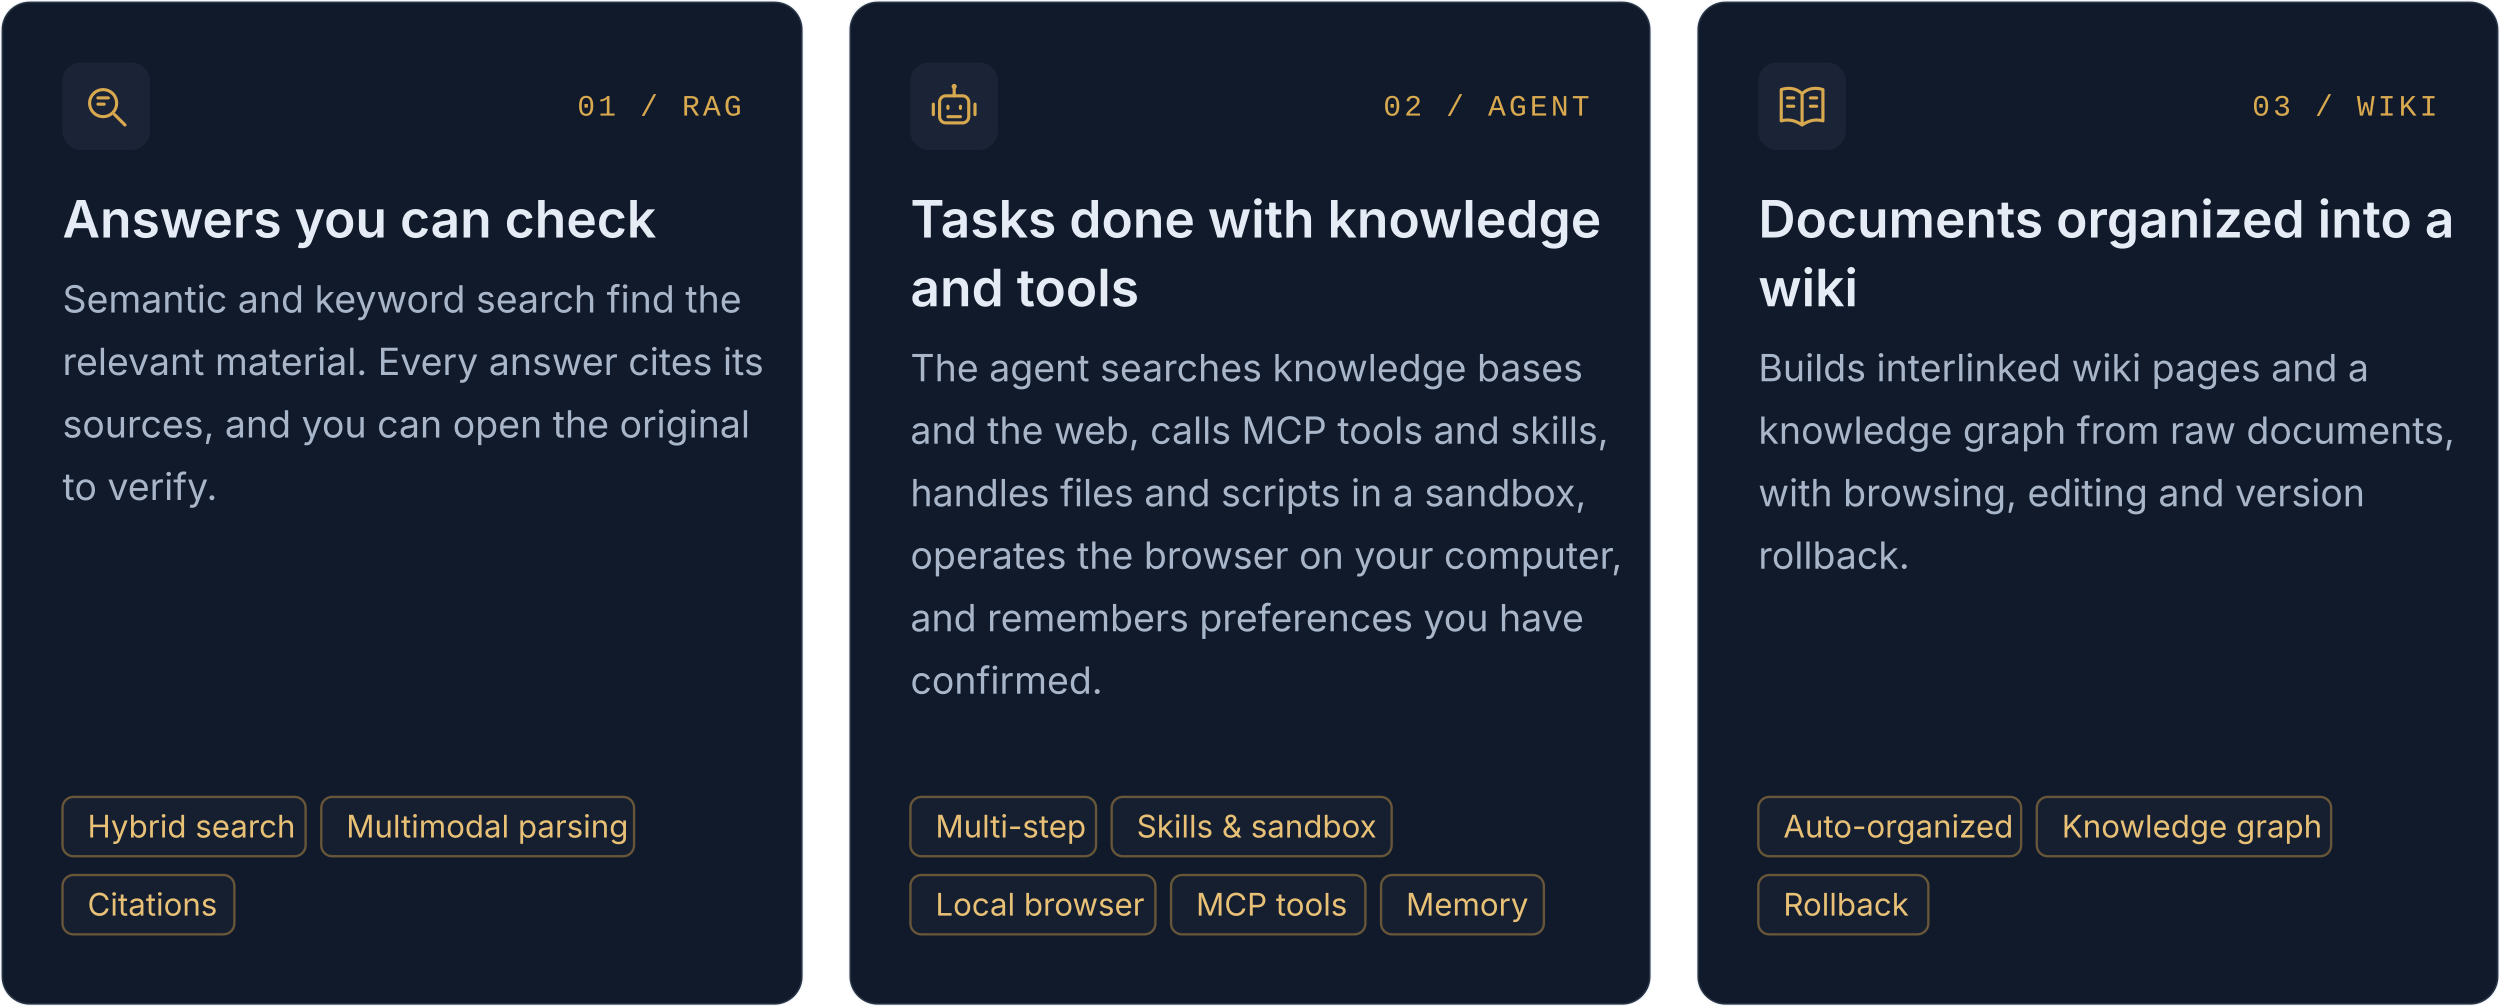
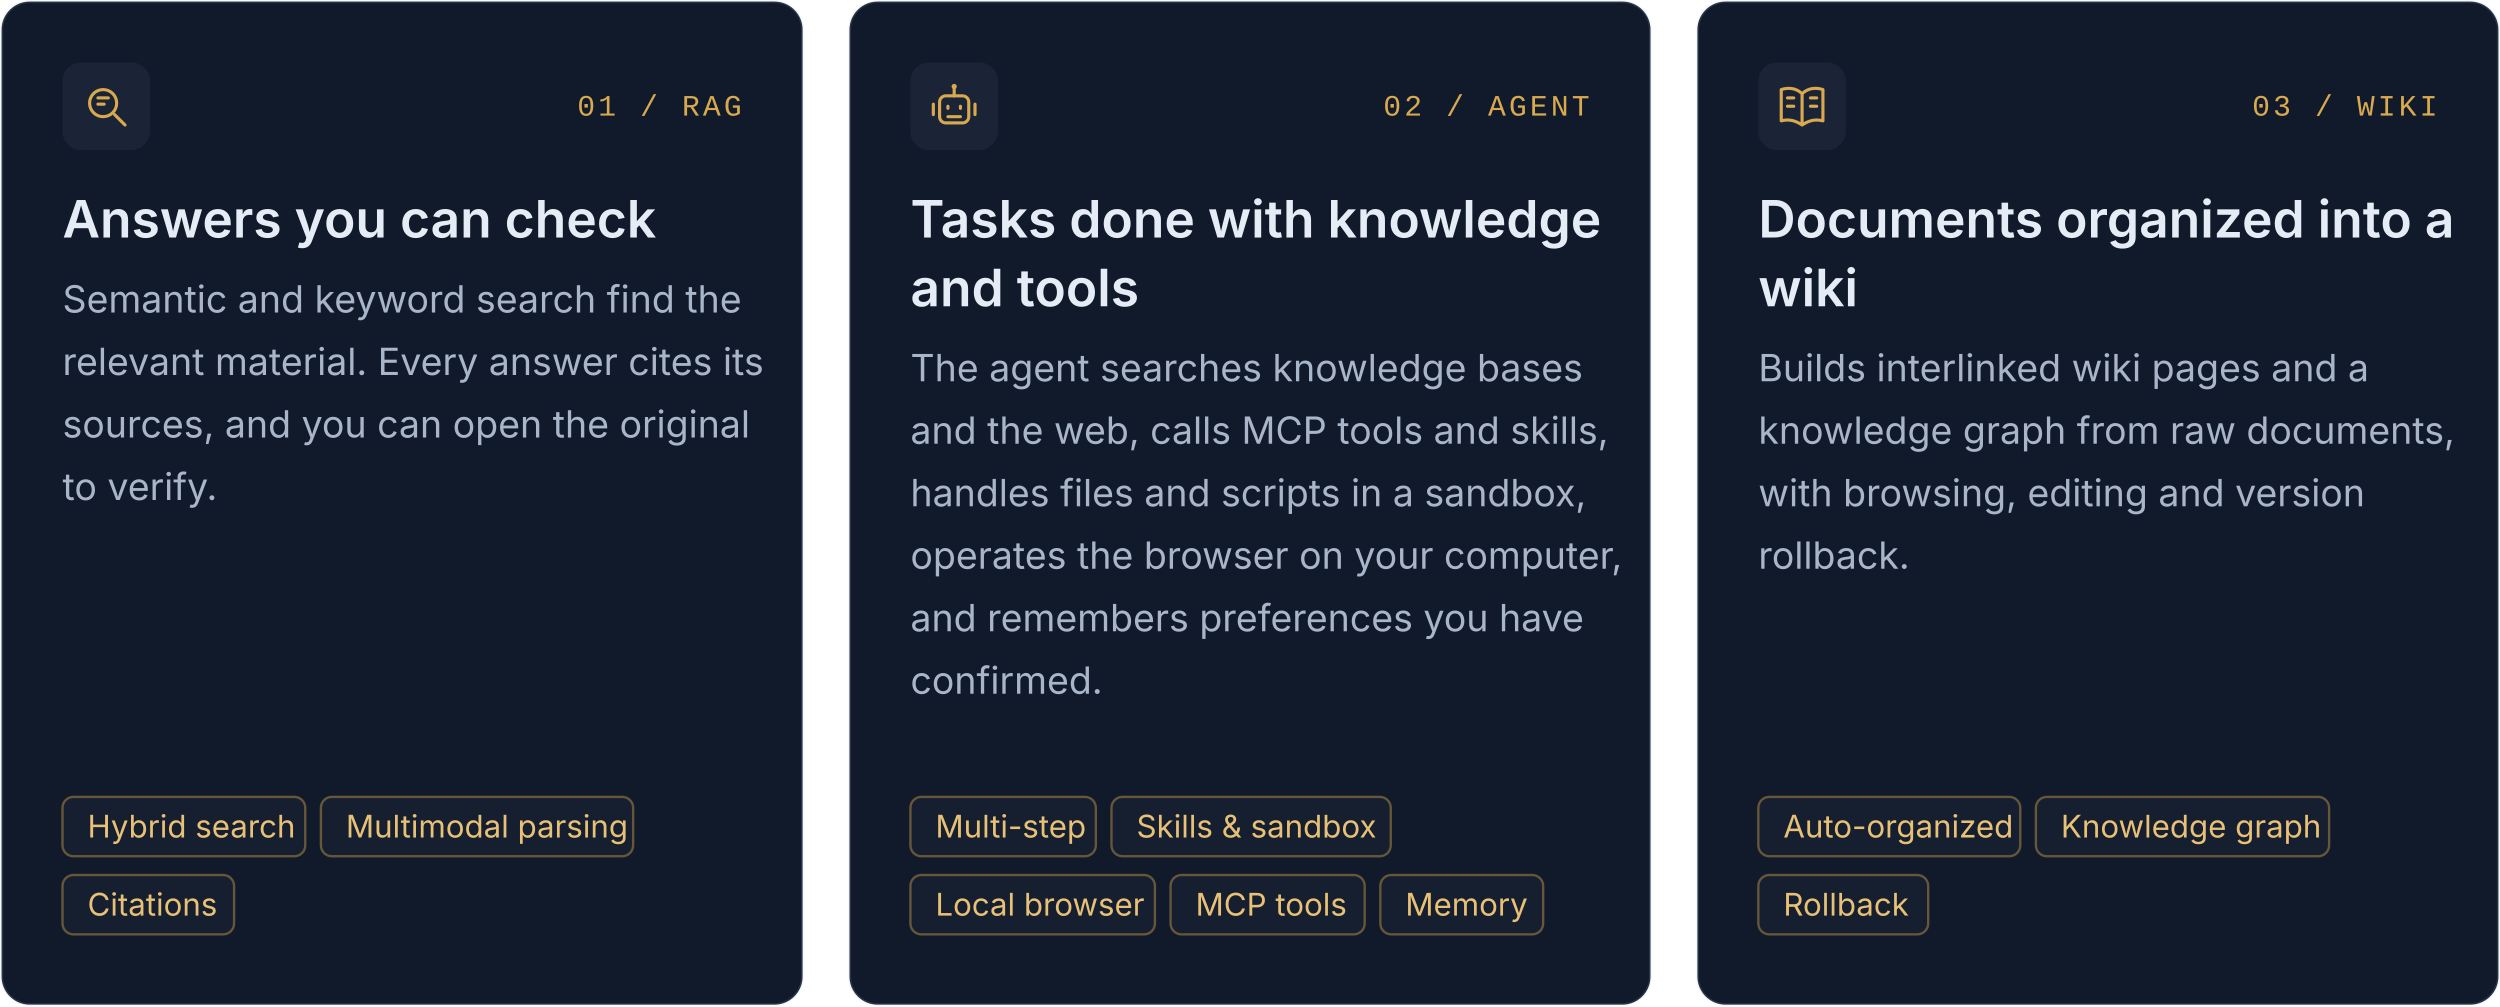
<svg xmlns="http://www.w3.org/2000/svg" viewBox="0 0 1600 644" width="1600" height="644" role="img">
  <rect x="1.0" y="1" width="512.667" height="642" rx="18" fill="#101a2b" stroke="rgba(190,208,232,.14)" stroke-width="2" />
  <rect x="40.0" y="40" width="56" height="56" rx="12" fill="#1a2436" />
  <g transform="translate(52.0 52) scale(1.333333)" fill="none" stroke="#d9a94f" stroke-width="1.5" stroke-linecap="round" stroke-linejoin="round">
    <circle cx="10.5" cy="10.5" r="6.5" />
    <path d="m16 16 5 5M8 8h5M8 11h3" />
  </g>
  <text x="474.667" y="74" text-anchor="end" font-family="'JetBrains Mono', SFMono-Regular, 'SF Mono', Menlo, Consolas, 'Liberation Mono', monospace" font-size="19" letter-spacing="2" fill="#d9a94f">01 / RAG</text>
  <text x="40.0" y="152" font-family="Inter, -apple-system, BlinkMacSystemFont, 'Segoe UI', 'PingFang SC', 'Hiragino Sans GB', 'Noto Sans CJK SC', 'Microsoft YaHei', sans-serif" font-size="33" font-weight="600" fill="#e6ecf5">Answers you can check</text>
  <text x="40.0" y="200" font-family="Inter, -apple-system, BlinkMacSystemFont, 'Segoe UI', 'PingFang SC', 'Hiragino Sans GB', 'Noto Sans CJK SC', 'Microsoft YaHei', sans-serif" font-size="24" fill="#a9b6c9">Semantic and keyword search find the</text>
  <text x="40.0" y="240" font-family="Inter, -apple-system, BlinkMacSystemFont, 'Segoe UI', 'PingFang SC', 'Hiragino Sans GB', 'Noto Sans CJK SC', 'Microsoft YaHei', sans-serif" font-size="24" fill="#a9b6c9">relevant material. Every answer cites its</text>
  <text x="40.0" y="280" font-family="Inter, -apple-system, BlinkMacSystemFont, 'Segoe UI', 'PingFang SC', 'Hiragino Sans GB', 'Noto Sans CJK SC', 'Microsoft YaHei', sans-serif" font-size="24" fill="#a9b6c9">sources, and you can open the original</text>
  <text x="40.0" y="320" font-family="Inter, -apple-system, BlinkMacSystemFont, 'Segoe UI', 'PingFang SC', 'Hiragino Sans GB', 'Noto Sans CJK SC', 'Microsoft YaHei', sans-serif" font-size="24" fill="#a9b6c9">to verify.</text>
-   <rect x="40.0" y="510" width="155.6" height="38" rx="7" fill="#161f30" stroke="#685638" stroke-width="1.5" />
+   <rect x="40.0" y="510" width="155.372" height="38" rx="7" fill="#161f30" stroke="#685638" stroke-width="1.5" />
  <text x="56.0" y="536" font-family="Inter, -apple-system, BlinkMacSystemFont, 'Segoe UI', 'PingFang SC', 'Hiragino Sans GB', 'Noto Sans CJK SC', 'Microsoft YaHei', sans-serif" font-size="20" fill="#e8c176">Hybrid search</text>
-   <rect x="205.6" y="510" width="200.2" height="38" rx="7" fill="#161f30" stroke="#685638" stroke-width="1.5" />
-   <text x="221.6" y="536" font-family="Inter, -apple-system, BlinkMacSystemFont, 'Segoe UI', 'PingFang SC', 'Hiragino Sans GB', 'Noto Sans CJK SC', 'Microsoft YaHei', sans-serif" font-size="20" fill="#e8c176">Multimodal parsing</text>
-   <rect x="40.0" y="560" width="110.0" height="38" rx="7" fill="#161f30" stroke="#685638" stroke-width="1.5" />
+   <rect x="205.372" y="510" width="199.841" height="38" rx="7" fill="#161f30" stroke="#685638" stroke-width="1.5" />
+   <text x="221.372" y="536" font-family="Inter, -apple-system, BlinkMacSystemFont, 'Segoe UI', 'PingFang SC', 'Hiragino Sans GB', 'Noto Sans CJK SC', 'Microsoft YaHei', sans-serif" font-size="20" fill="#e8c176">Multimodal parsing</text>
+   <rect x="40.0" y="560" width="109.809" height="38" rx="7" fill="#161f30" stroke="#685638" stroke-width="1.5" />
  <text x="56.0" y="586" font-family="Inter, -apple-system, BlinkMacSystemFont, 'Segoe UI', 'PingFang SC', 'Hiragino Sans GB', 'Noto Sans CJK SC', 'Microsoft YaHei', sans-serif" font-size="20" fill="#e8c176">Citations</text>
  <rect x="543.667" y="1" width="512.667" height="642" rx="18" fill="#101a2b" stroke="rgba(190,208,232,.14)" stroke-width="2" />
  <rect x="582.667" y="40" width="56" height="56" rx="12" fill="#1a2436" />
  <g transform="translate(594.6667 52) scale(1.333333)" fill="none" stroke="#d9a94f" stroke-width="1.5" stroke-linecap="round" stroke-linejoin="round">
    <rect x="5" y="7" width="14" height="13" rx="3" />
    <path d="M12 3v4M2 11v5m20-5v5M9 12v1m6-1v1m-6 4h6" />
    <circle cx="12" cy="2.5" r=".5" />
  </g>
  <text x="1017.333" y="74" text-anchor="end" font-family="'JetBrains Mono', SFMono-Regular, 'SF Mono', Menlo, Consolas, 'Liberation Mono', monospace" font-size="19" letter-spacing="2" fill="#d9a94f">02 / AGENT</text>
  <text x="582.667" y="152" font-family="Inter, -apple-system, BlinkMacSystemFont, 'Segoe UI', 'PingFang SC', 'Hiragino Sans GB', 'Noto Sans CJK SC', 'Microsoft YaHei', sans-serif" font-size="33" font-weight="600" fill="#e6ecf5">Tasks done with knowledge</text>
  <text x="582.667" y="196" font-family="Inter, -apple-system, BlinkMacSystemFont, 'Segoe UI', 'PingFang SC', 'Hiragino Sans GB', 'Noto Sans CJK SC', 'Microsoft YaHei', sans-serif" font-size="33" font-weight="600" fill="#e6ecf5">and tools</text>
  <text x="582.667" y="244" font-family="Inter, -apple-system, BlinkMacSystemFont, 'Segoe UI', 'PingFang SC', 'Hiragino Sans GB', 'Noto Sans CJK SC', 'Microsoft YaHei', sans-serif" font-size="24" fill="#a9b6c9">The agent searches knowledge bases</text>
  <text x="582.667" y="284" font-family="Inter, -apple-system, BlinkMacSystemFont, 'Segoe UI', 'PingFang SC', 'Hiragino Sans GB', 'Noto Sans CJK SC', 'Microsoft YaHei', sans-serif" font-size="24" fill="#a9b6c9">and the web, calls MCP tools and skills,</text>
  <text x="582.667" y="324" font-family="Inter, -apple-system, BlinkMacSystemFont, 'Segoe UI', 'PingFang SC', 'Hiragino Sans GB', 'Noto Sans CJK SC', 'Microsoft YaHei', sans-serif" font-size="24" fill="#a9b6c9">handles files and scripts in a sandbox,</text>
  <text x="582.667" y="364" font-family="Inter, -apple-system, BlinkMacSystemFont, 'Segoe UI', 'PingFang SC', 'Hiragino Sans GB', 'Noto Sans CJK SC', 'Microsoft YaHei', sans-serif" font-size="24" fill="#a9b6c9">operates the browser on your computer,</text>
  <text x="582.667" y="404" font-family="Inter, -apple-system, BlinkMacSystemFont, 'Segoe UI', 'PingFang SC', 'Hiragino Sans GB', 'Noto Sans CJK SC', 'Microsoft YaHei', sans-serif" font-size="24" fill="#a9b6c9">and remembers preferences you have</text>
  <text x="582.667" y="444" font-family="Inter, -apple-system, BlinkMacSystemFont, 'Segoe UI', 'PingFang SC', 'Hiragino Sans GB', 'Noto Sans CJK SC', 'Microsoft YaHei', sans-serif" font-size="24" fill="#a9b6c9">confirmed.</text>
-   <rect x="582.667" y="510" width="118.8" height="38" rx="7" fill="#161f30" stroke="#685638" stroke-width="1.5" />
+   <rect x="582.667" y="510" width="118.684" height="38" rx="7" fill="#161f30" stroke="#685638" stroke-width="1.5" />
  <text x="598.667" y="536" font-family="Inter, -apple-system, BlinkMacSystemFont, 'Segoe UI', 'PingFang SC', 'Hiragino Sans GB', 'Noto Sans CJK SC', 'Microsoft YaHei', sans-serif" font-size="20" fill="#e8c176">Multi-step</text>
-   <rect x="711.467" y="510" width="179.2" height="38" rx="7" fill="#161f30" stroke="#685638" stroke-width="1.5" />
-   <text x="727.467" y="536" font-family="Inter, -apple-system, BlinkMacSystemFont, 'Segoe UI', 'PingFang SC', 'Hiragino Sans GB', 'Noto Sans CJK SC', 'Microsoft YaHei', sans-serif" font-size="20" fill="#e8c176">Skills &amp; sandbox</text>
-   <rect x="582.667" y="560" width="156.8" height="38" rx="7" fill="#161f30" stroke="#685638" stroke-width="1.5" />
+   <rect x="711.351" y="510" width="178.734" height="38" rx="7" fill="#161f30" stroke="#685638" stroke-width="1.5" />
+   <text x="727.351" y="536" font-family="Inter, -apple-system, BlinkMacSystemFont, 'Segoe UI', 'PingFang SC', 'Hiragino Sans GB', 'Noto Sans CJK SC', 'Microsoft YaHei', sans-serif" font-size="20" fill="#e8c176">Skills &amp; sandbox</text>
+   <rect x="582.667" y="560" width="156.494" height="38" rx="7" fill="#161f30" stroke="#685638" stroke-width="1.5" />
  <text x="598.667" y="586" font-family="Inter, -apple-system, BlinkMacSystemFont, 'Segoe UI', 'PingFang SC', 'Hiragino Sans GB', 'Noto Sans CJK SC', 'Microsoft YaHei', sans-serif" font-size="20" fill="#e8c176">Local browser</text>
-   <rect x="749.467" y="560" width="124.4" height="38" rx="7" fill="#161f30" stroke="#685638" stroke-width="1.5" />
-   <text x="765.467" y="586" font-family="Inter, -apple-system, BlinkMacSystemFont, 'Segoe UI', 'PingFang SC', 'Hiragino Sans GB', 'Noto Sans CJK SC', 'Microsoft YaHei', sans-serif" font-size="20" fill="#e8c176">MCP tools</text>
-   <rect x="883.867" y="560" width="104.2" height="38" rx="7" fill="#161f30" stroke="#685638" stroke-width="1.5" />
-   <text x="899.867" y="586" font-family="Inter, -apple-system, BlinkMacSystemFont, 'Segoe UI', 'PingFang SC', 'Hiragino Sans GB', 'Noto Sans CJK SC', 'Microsoft YaHei', sans-serif" font-size="20" fill="#e8c176">Memory</text>
+   <rect x="749.16" y="560" width="124.244" height="38" rx="7" fill="#161f30" stroke="#685638" stroke-width="1.5" />
+   <text x="765.16" y="586" font-family="Inter, -apple-system, BlinkMacSystemFont, 'Segoe UI', 'PingFang SC', 'Hiragino Sans GB', 'Noto Sans CJK SC', 'Microsoft YaHei', sans-serif" font-size="20" fill="#e8c176">MCP tools</text>
+   <rect x="883.404" y="560" width="104.222" height="38" rx="7" fill="#161f30" stroke="#685638" stroke-width="1.5" />
+   <text x="899.404" y="586" font-family="Inter, -apple-system, BlinkMacSystemFont, 'Segoe UI', 'PingFang SC', 'Hiragino Sans GB', 'Noto Sans CJK SC', 'Microsoft YaHei', sans-serif" font-size="20" fill="#e8c176">Memory</text>
  <rect x="1086.333" y="1" width="512.667" height="642" rx="18" fill="#101a2b" stroke="rgba(190,208,232,.14)" stroke-width="2" />
  <rect x="1125.333" y="40" width="56" height="56" rx="12" fill="#1a2436" />
  <g transform="translate(1137.333 52) scale(1.333333)" fill="none" stroke="#d9a94f" stroke-width="1.5" stroke-linecap="round" stroke-linejoin="round">
    <path d="M12 6C9 3 5 3 2 4v15c4-1 7 0 10 2 3-2 6-3 10-2V4c-3-1-7-1-10 2v15" />
    <path d="M5 8h3m-3 4h3m8-4h3m-3 4h3" />
  </g>
  <text x="1560.0" y="74" text-anchor="end" font-family="'JetBrains Mono', SFMono-Regular, 'SF Mono', Menlo, Consolas, 'Liberation Mono', monospace" font-size="19" letter-spacing="2" fill="#d9a94f">03 / WIKI</text>
  <text x="1125.333" y="152" font-family="Inter, -apple-system, BlinkMacSystemFont, 'Segoe UI', 'PingFang SC', 'Hiragino Sans GB', 'Noto Sans CJK SC', 'Microsoft YaHei', sans-serif" font-size="33" font-weight="600" fill="#e6ecf5">Documents organized into a</text>
  <text x="1125.333" y="196" font-family="Inter, -apple-system, BlinkMacSystemFont, 'Segoe UI', 'PingFang SC', 'Hiragino Sans GB', 'Noto Sans CJK SC', 'Microsoft YaHei', sans-serif" font-size="33" font-weight="600" fill="#e6ecf5">wiki</text>
  <text x="1125.333" y="244" font-family="Inter, -apple-system, BlinkMacSystemFont, 'Segoe UI', 'PingFang SC', 'Hiragino Sans GB', 'Noto Sans CJK SC', 'Microsoft YaHei', sans-serif" font-size="24" fill="#a9b6c9">Builds interlinked wiki pages and a</text>
  <text x="1125.333" y="284" font-family="Inter, -apple-system, BlinkMacSystemFont, 'Segoe UI', 'PingFang SC', 'Hiragino Sans GB', 'Noto Sans CJK SC', 'Microsoft YaHei', sans-serif" font-size="24" fill="#a9b6c9">knowledge graph from raw documents,</text>
  <text x="1125.333" y="324" font-family="Inter, -apple-system, BlinkMacSystemFont, 'Segoe UI', 'PingFang SC', 'Hiragino Sans GB', 'Noto Sans CJK SC', 'Microsoft YaHei', sans-serif" font-size="24" fill="#a9b6c9">with browsing, editing and version</text>
  <text x="1125.333" y="364" font-family="Inter, -apple-system, BlinkMacSystemFont, 'Segoe UI', 'PingFang SC', 'Hiragino Sans GB', 'Noto Sans CJK SC', 'Microsoft YaHei', sans-serif" font-size="24" fill="#a9b6c9">rollback.</text>
-   <rect x="1125.333" y="510" width="168.2" height="38" rx="7" fill="#161f30" stroke="#685638" stroke-width="1.5" />
+   <rect x="1125.333" y="510" width="167.634" height="38" rx="7" fill="#161f30" stroke="#685638" stroke-width="1.5" />
  <text x="1141.333" y="536" font-family="Inter, -apple-system, BlinkMacSystemFont, 'Segoe UI', 'PingFang SC', 'Hiragino Sans GB', 'Noto Sans CJK SC', 'Microsoft YaHei', sans-serif" font-size="20" fill="#e8c176">Auto-organized</text>
-   <rect x="1303.533" y="510" width="188.4" height="38" rx="7" fill="#161f30" stroke="#685638" stroke-width="1.5" />
-   <text x="1319.533" y="536" font-family="Inter, -apple-system, BlinkMacSystemFont, 'Segoe UI', 'PingFang SC', 'Hiragino Sans GB', 'Noto Sans CJK SC', 'Microsoft YaHei', sans-serif" font-size="20" fill="#e8c176">Knowledge graph</text>
-   <rect x="1125.333" y="560" width="108.8" height="38" rx="7" fill="#161f30" stroke="#685638" stroke-width="1.5" />
+   <rect x="1302.968" y="510" width="187.662" height="38" rx="7" fill="#161f30" stroke="#685638" stroke-width="1.5" />
+   <text x="1318.968" y="536" font-family="Inter, -apple-system, BlinkMacSystemFont, 'Segoe UI', 'PingFang SC', 'Hiragino Sans GB', 'Noto Sans CJK SC', 'Microsoft YaHei', sans-serif" font-size="20" fill="#e8c176">Knowledge graph</text>
+   <rect x="1125.333" y="560" width="108.697" height="38" rx="7" fill="#161f30" stroke="#685638" stroke-width="1.5" />
  <text x="1141.333" y="586" font-family="Inter, -apple-system, BlinkMacSystemFont, 'Segoe UI', 'PingFang SC', 'Hiragino Sans GB', 'Noto Sans CJK SC', 'Microsoft YaHei', sans-serif" font-size="20" fill="#e8c176">Rollback</text>
</svg>
